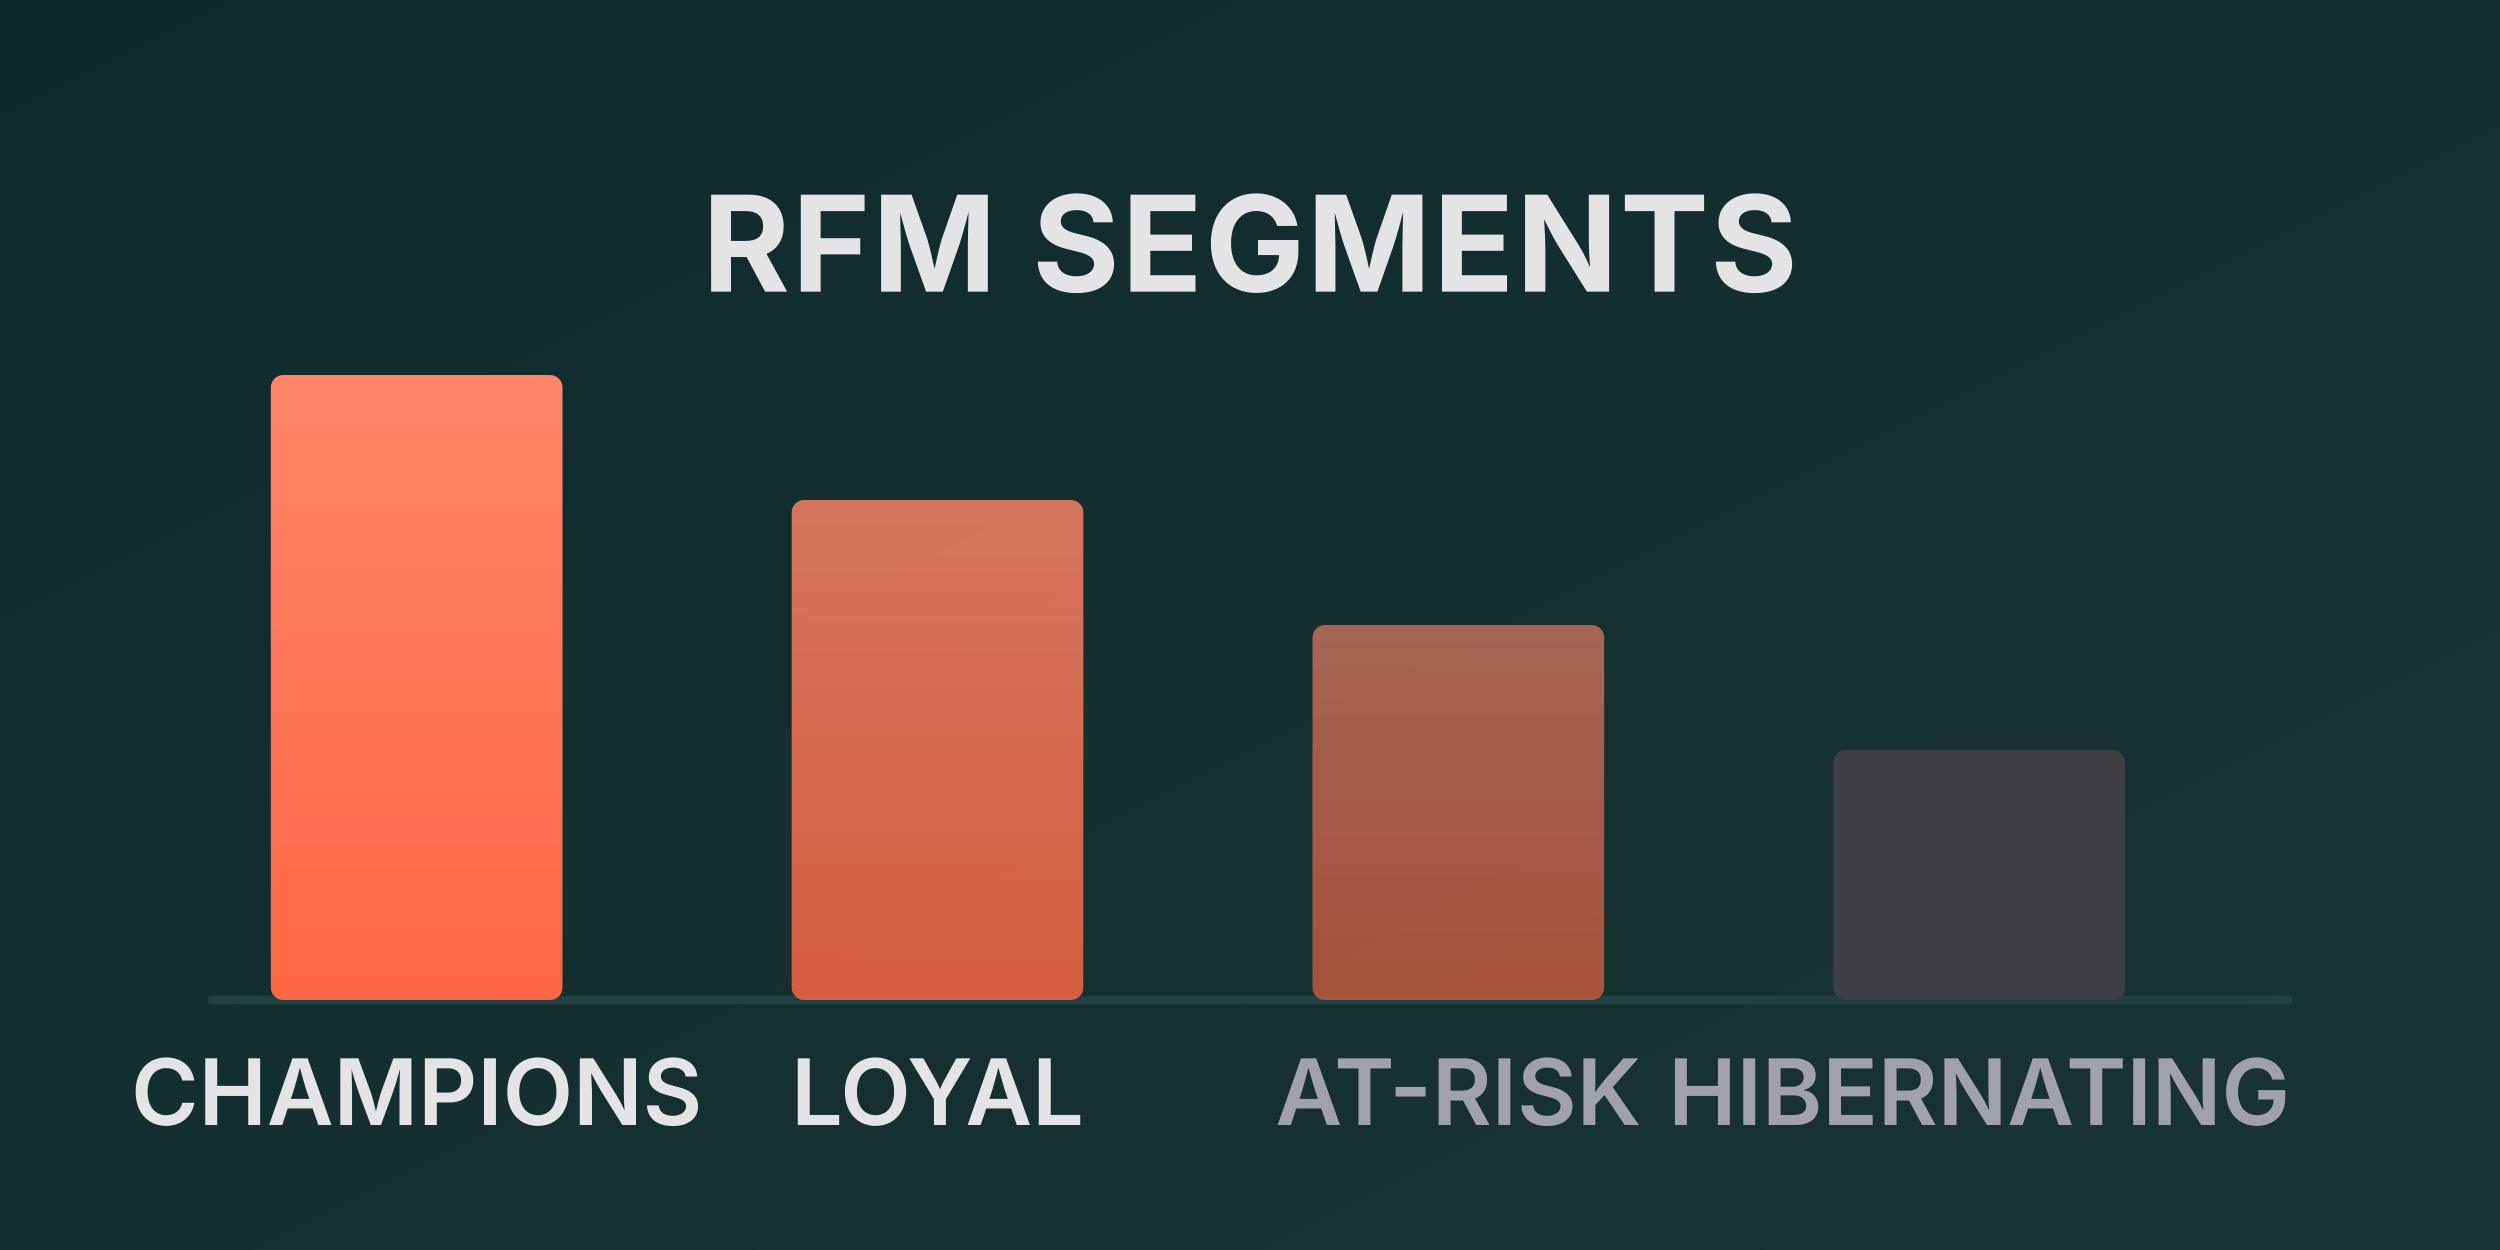
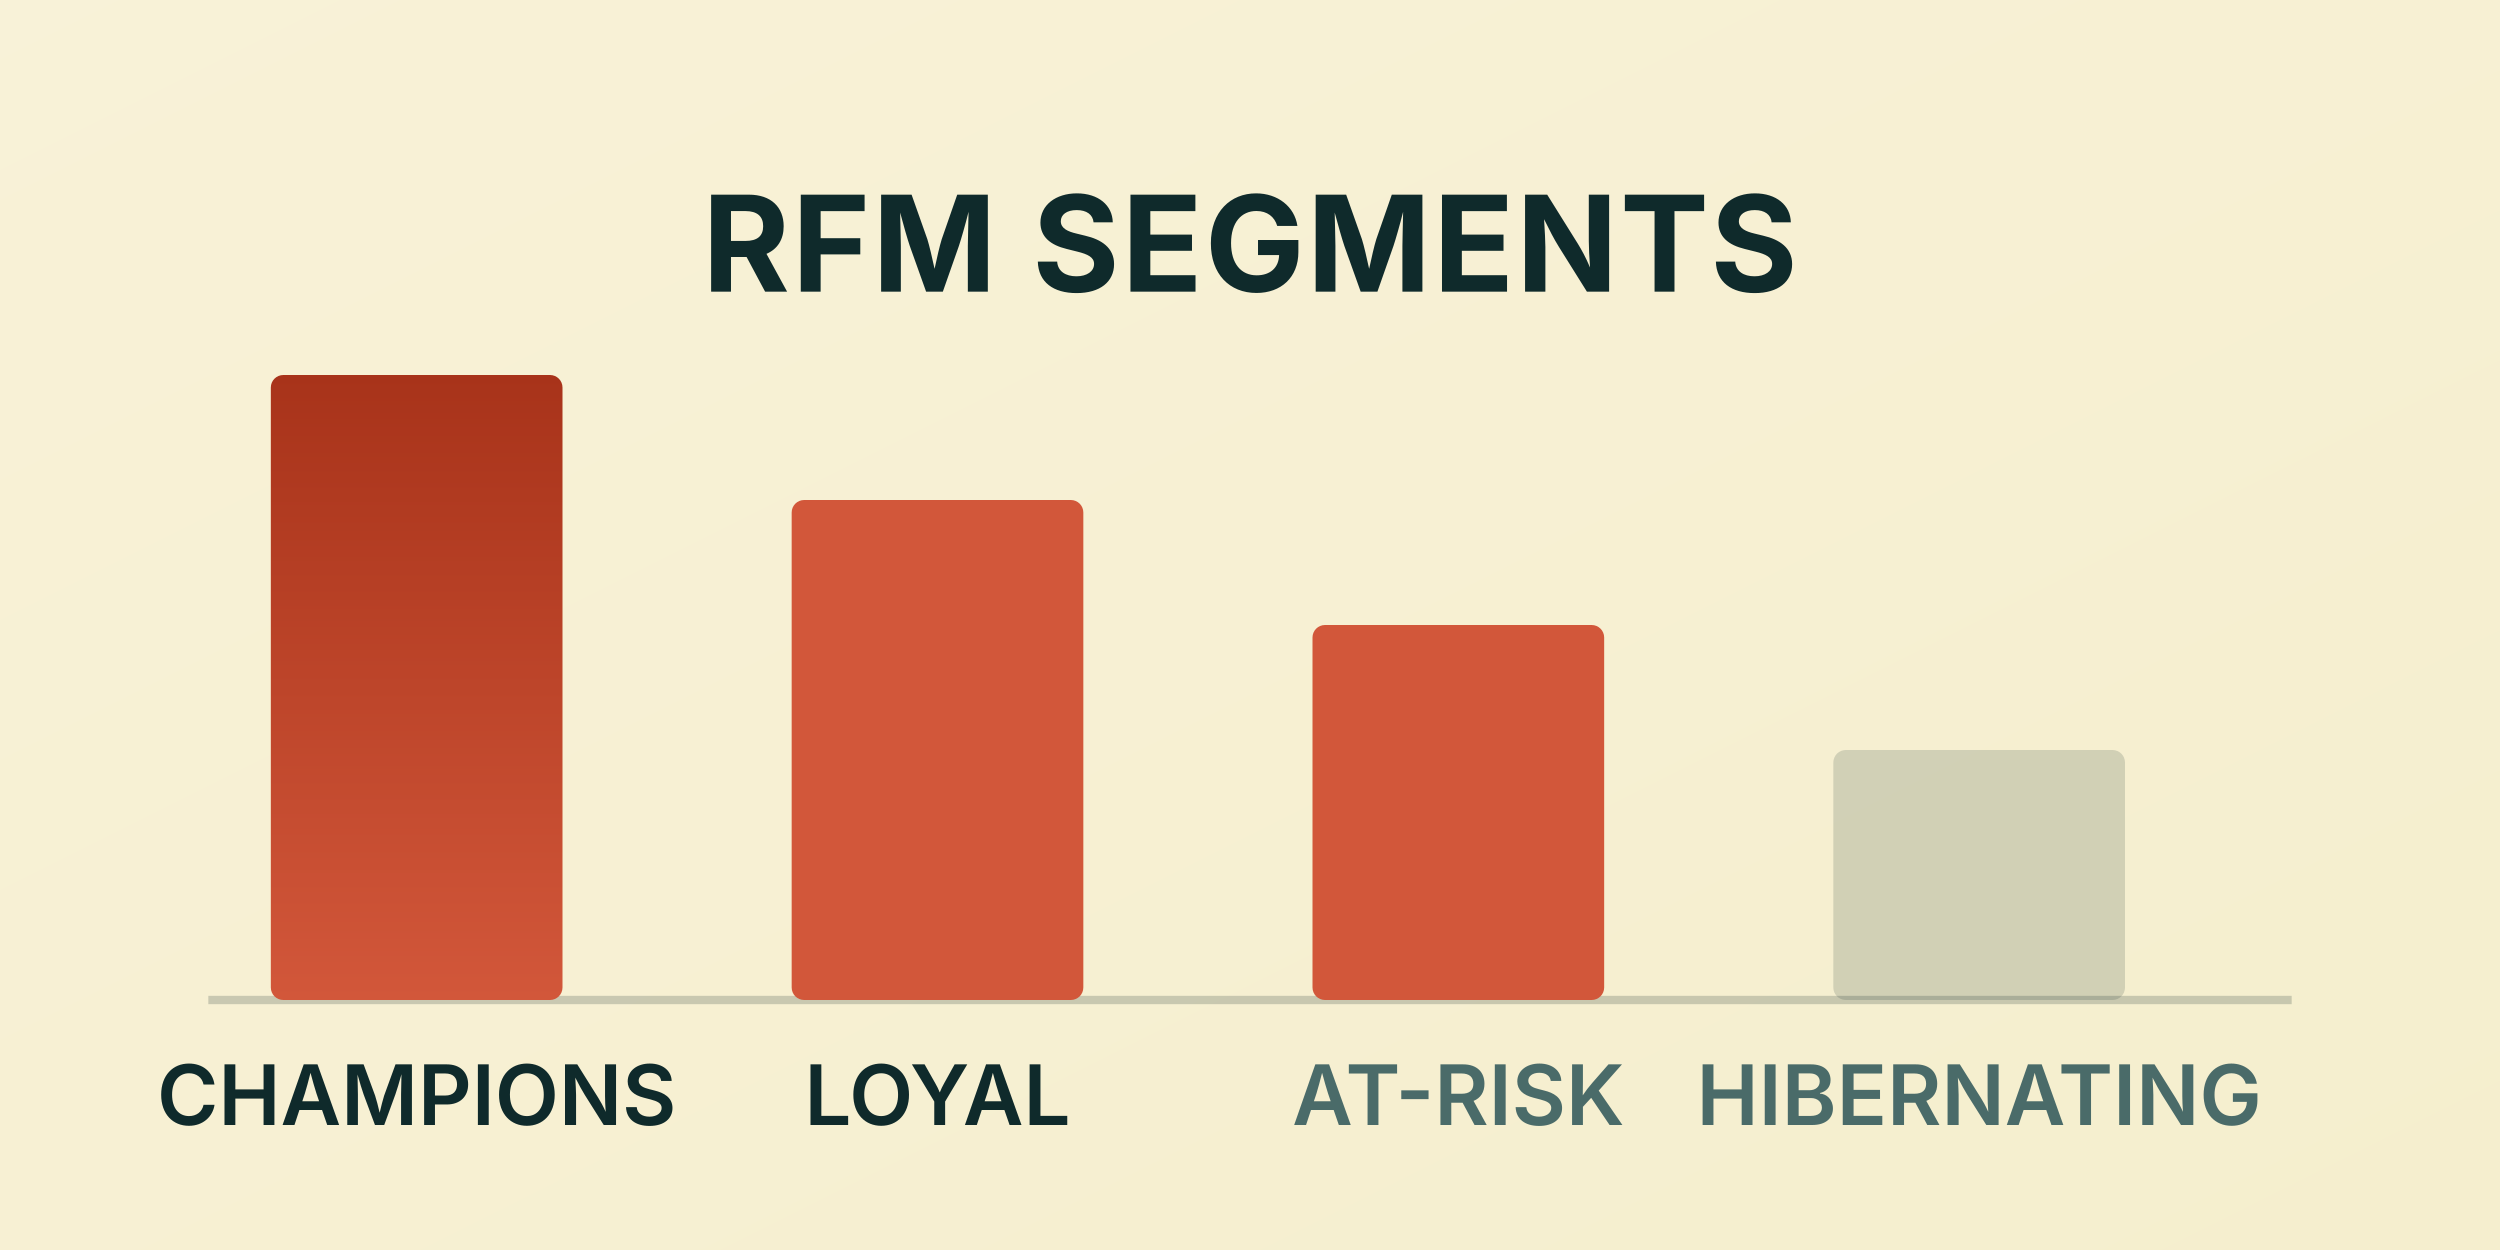
<svg xmlns="http://www.w3.org/2000/svg" viewBox="0 0 1200 600" role="img" aria-label="RFM segmentation: Recency, Frequency, Monetary value bars by segment">
  <defs>
    <linearGradient id="rfm-bg" x1="0" y1="0" x2="1" y2="1">
-       <stop offset="0" stop-color="#0f2a2b" />
-       <stop offset="1" stop-color="#1a3435" />
+       <stop offset="0" stop-color="#f8f2d8" />
+       <stop offset="1" stop-color="#f2ebc6" />
    </linearGradient>
    <linearGradient id="rfm-accent" x1="0" y1="0" x2="0" y2="1">
-       <stop offset="0" stop-color="#ff8569" />
-       <stop offset="1" stop-color="#ff6643" />
+       <stop offset="0" stop-color="#a8331a" />
+       <stop offset="1" stop-color="#d2573a" />
    </linearGradient>
  </defs>
-   <rect width="1200" height="600" fill="url(#rfm-bg)" />
-   <text x="600" y="140" font-family="Inter, system-ui, sans-serif" font-size="64" font-weight="700" letter-spacing="1" fill="#e4e4e7" text-anchor="middle">RFM SEGMENTS</text>
-   <line x1="100" y1="480" x2="1100" y2="480" stroke="#234044" stroke-width="4" />
+   <rect width="1200" height="600" fill="#f8f2d8" />
+   <rect width="1200" height="600" fill="url(#rfm-bg)" opacity="0.55" />
+   <text x="600" y="140" font-family="Inter, system-ui, sans-serif" font-size="64" font-weight="700" letter-spacing="1" fill="#0f2a2b" text-anchor="middle">RFM SEGMENTS</text>
+   <line x1="100" y1="480" x2="1100" y2="480" stroke="#0f2a2b" stroke-opacity="0.20" stroke-width="4" />
  <rect x="130" y="180" width="140" height="300" rx="6" fill="url(#rfm-accent)" />
-   <rect x="380" y="240" width="140" height="240" rx="6" fill="url(#rfm-accent)" opacity="0.82" />
-   <rect x="630" y="300" width="140" height="180" rx="6" fill="url(#rfm-accent)" opacity="0.62" />
-   <rect x="880" y="360" width="140" height="120" rx="6" fill="#3f3f46" />
-   <text x="200" y="540" font-family="Inter, system-ui, sans-serif" font-size="44" font-weight="600" fill="#e4e4e7" text-anchor="middle">CHAMPIONS</text>
-   <text x="450" y="540" font-family="Inter, system-ui, sans-serif" font-size="44" font-weight="600" fill="#e4e4e7" text-anchor="middle">LOYAL</text>
-   <text x="700" y="540" font-family="Inter, system-ui, sans-serif" font-size="44" font-weight="600" fill="#a1a1aa" text-anchor="middle">AT-RISK</text>
-   <text x="950" y="540" font-family="Inter, system-ui, sans-serif" font-size="44" font-weight="600" fill="#a1a1aa" text-anchor="middle">HIBERNATING</text>
+   <rect x="380" y="240" width="140" height="240" rx="6" fill="#d2573a" />
+   <rect x="630" y="300" width="140" height="180" rx="6" fill="#d2573a" />
+   <rect x="880" y="360" width="140" height="120" rx="6" fill="#0f2a2b" fill-opacity="0.16" />
+   <text x="200" y="540" font-family="Inter, system-ui, sans-serif" font-size="40" font-weight="600" fill="#0f2a2b" text-anchor="middle">CHAMPIONS</text>
+   <text x="450" y="540" font-family="Inter, system-ui, sans-serif" font-size="40" font-weight="600" fill="#0f2a2b" text-anchor="middle">LOYAL</text>
+   <text x="700" y="540" font-family="Inter, system-ui, sans-serif" font-size="40" font-weight="600" fill="#4a6b69" text-anchor="middle">AT-RISK</text>
+   <text x="950" y="540" font-family="Inter, system-ui, sans-serif" font-size="40" font-weight="600" fill="#4a6b69" text-anchor="middle">HIBERNATING</text>
</svg>
